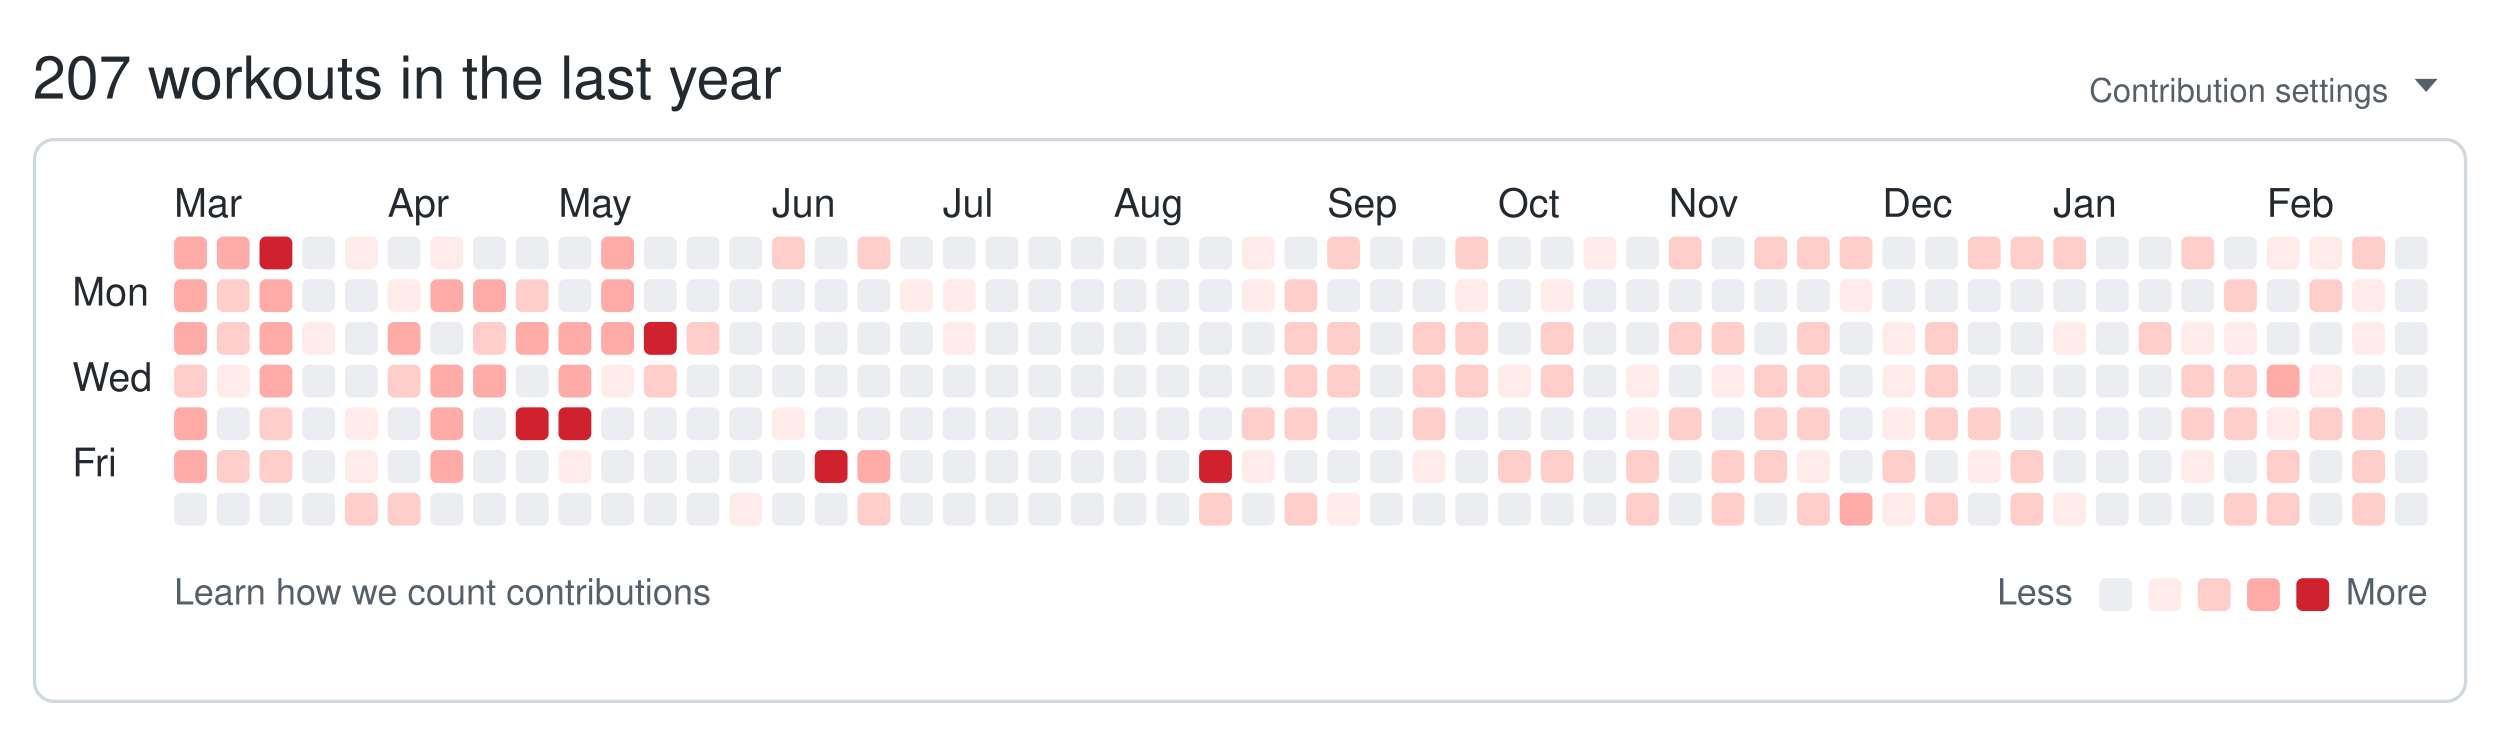
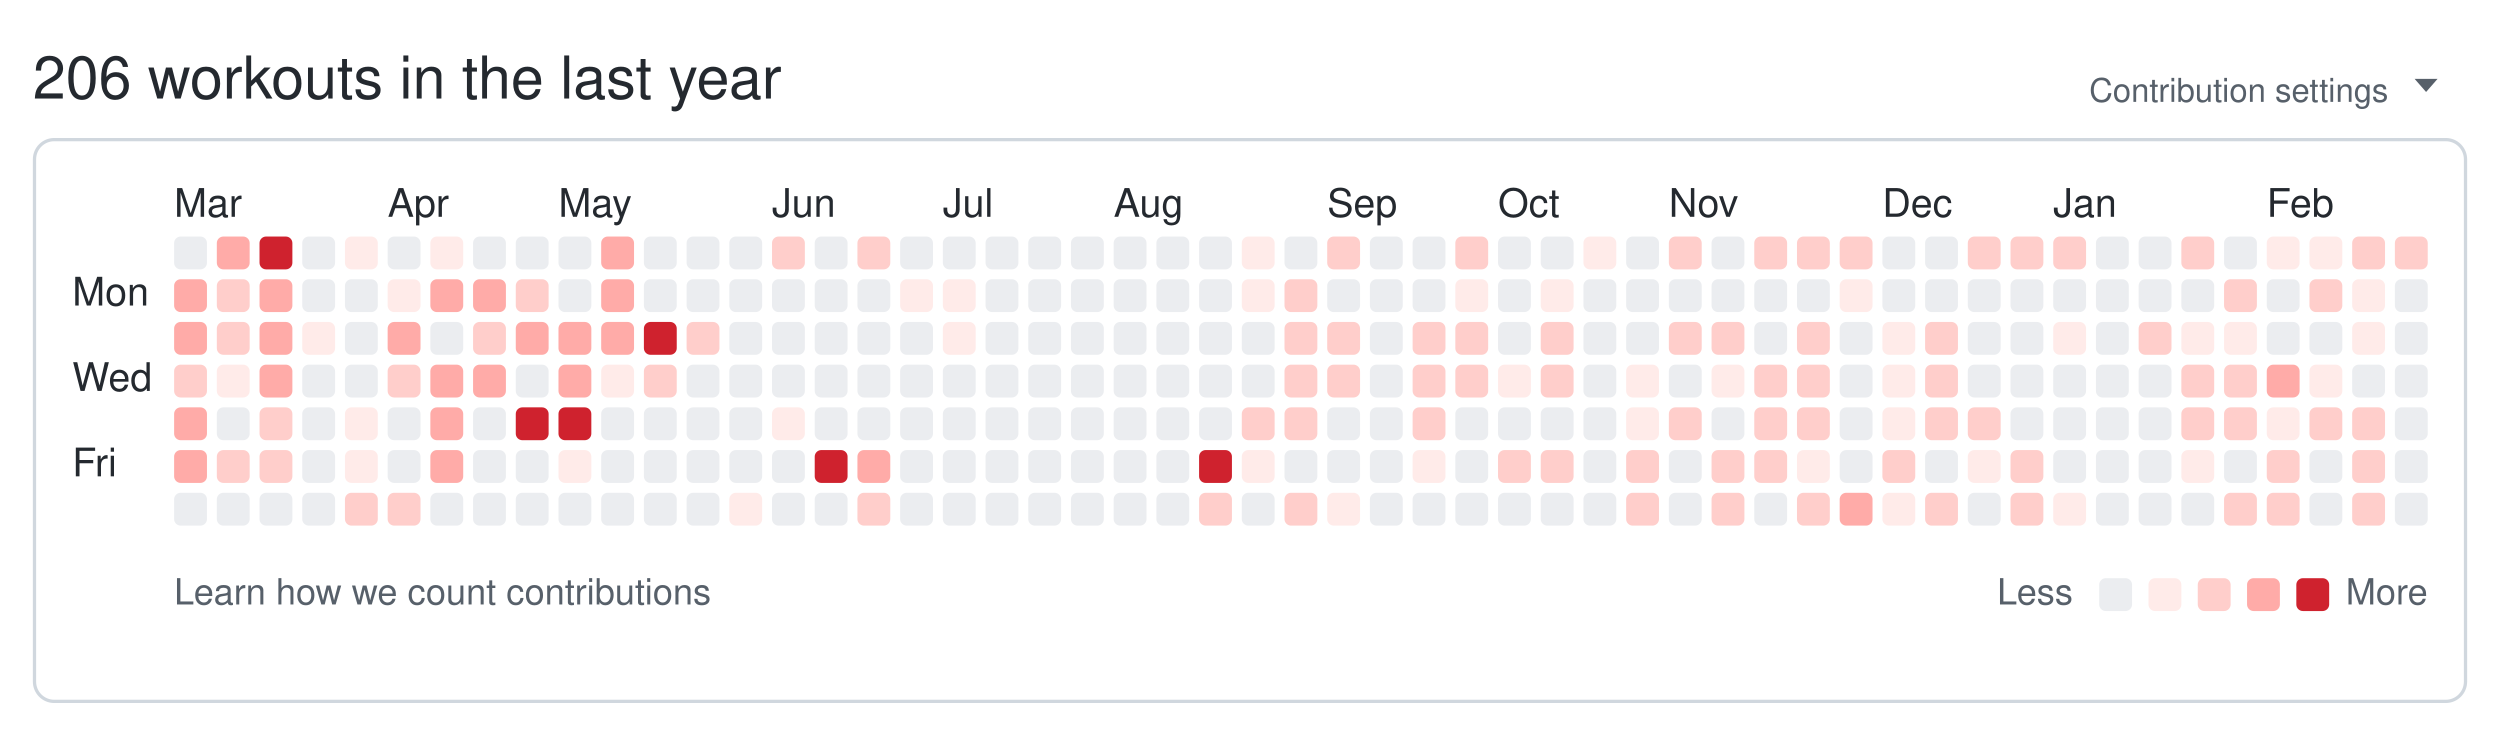
<svg xmlns="http://www.w3.org/2000/svg" width="761" height="224" viewBox="0 0 761 224" role="img" aria-labelledby="git-big-title">
-   <text class="summary" x="10" y="30" fill="#24292f" font-size="18" font-family="-apple-system,BlinkMacSystemFont,Segoe UI,Helvetica,Arial,sans-serif">207 workouts in the last year</text>
+   <text class="summary" x="10" y="30" fill="#24292f" font-size="18" font-family="-apple-system,BlinkMacSystemFont,Segoe UI,Helvetica,Arial,sans-serif">206 workouts in the last year</text>
  <text class="settings" x="727" y="31" text-anchor="end" fill="#57606a" font-size="10" font-family="-apple-system,BlinkMacSystemFont,Segoe UI,Helvetica,Arial,sans-serif">Contribution settings</text>
  <path class="settings-caret" d="M0 0h7l-3.5 4z" fill="#57606a" transform="translate(735,24)" />
  <rect class="card" x="10.5" y="42.5" width="740" height="171" rx="6" ry="6" fill="none" stroke="#d0d7de" />
  <text class="month" x="53" y="66" fill="#24292f" font-size="12" font-family="-apple-system,BlinkMacSystemFont,Segoe UI,Helvetica,Arial,sans-serif">Mar</text>
  <text class="month" x="118" y="66" fill="#24292f" font-size="12" font-family="-apple-system,BlinkMacSystemFont,Segoe UI,Helvetica,Arial,sans-serif">Apr</text>
  <text class="month" x="170" y="66" fill="#24292f" font-size="12" font-family="-apple-system,BlinkMacSystemFont,Segoe UI,Helvetica,Arial,sans-serif">May</text>
  <text class="month" x="235" y="66" fill="#24292f" font-size="12" font-family="-apple-system,BlinkMacSystemFont,Segoe UI,Helvetica,Arial,sans-serif">Jun</text>
  <text class="month" x="287" y="66" fill="#24292f" font-size="12" font-family="-apple-system,BlinkMacSystemFont,Segoe UI,Helvetica,Arial,sans-serif">Jul</text>
  <text class="month" x="339" y="66" fill="#24292f" font-size="12" font-family="-apple-system,BlinkMacSystemFont,Segoe UI,Helvetica,Arial,sans-serif">Aug</text>
  <text class="month" x="404" y="66" fill="#24292f" font-size="12" font-family="-apple-system,BlinkMacSystemFont,Segoe UI,Helvetica,Arial,sans-serif">Sep</text>
  <text class="month" x="456" y="66" fill="#24292f" font-size="12" font-family="-apple-system,BlinkMacSystemFont,Segoe UI,Helvetica,Arial,sans-serif">Oct</text>
  <text class="month" x="508" y="66" fill="#24292f" font-size="12" font-family="-apple-system,BlinkMacSystemFont,Segoe UI,Helvetica,Arial,sans-serif">Nov</text>
  <text class="month" x="573" y="66" fill="#24292f" font-size="12" font-family="-apple-system,BlinkMacSystemFont,Segoe UI,Helvetica,Arial,sans-serif">Dec</text>
  <text class="month" x="625" y="66" fill="#24292f" font-size="12" font-family="-apple-system,BlinkMacSystemFont,Segoe UI,Helvetica,Arial,sans-serif">Jan</text>
  <text class="month" x="690" y="66" fill="#24292f" font-size="12" font-family="-apple-system,BlinkMacSystemFont,Segoe UI,Helvetica,Arial,sans-serif">Feb</text>
  <text class="wday" x="22" y="93" fill="#24292f" font-size="12" font-family="-apple-system,BlinkMacSystemFont,Segoe UI,Helvetica,Arial,sans-serif">Mon</text>
  <text class="wday" x="22" y="119" fill="#24292f" font-size="12" font-family="-apple-system,BlinkMacSystemFont,Segoe UI,Helvetica,Arial,sans-serif">Wed</text>
  <text class="wday" x="22" y="145" fill="#24292f" font-size="12" font-family="-apple-system,BlinkMacSystemFont,Segoe UI,Helvetica,Arial,sans-serif">Fri</text>
  <g>
-     <rect class="day" width="10" height="10" x="53" y="72" rx="2" ry="2" data-date="2025-02-23" data-level="3" fill="#ffaba8" />
+     <rect class="day" width="10" height="10" x="53" y="72" rx="2" ry="2" data-date="2025-02-23" data-level="0" fill="#ebedf0" />
    <rect class="day" width="10" height="10" x="53" y="85" rx="2" ry="2" data-date="2025-02-24" data-level="3" fill="#ffaba8" />
    <rect class="day" width="10" height="10" x="53" y="98" rx="2" ry="2" data-date="2025-02-25" data-level="3" fill="#ffaba8" />
    <rect class="day" width="10" height="10" x="53" y="111" rx="2" ry="2" data-date="2025-02-26" data-level="2" fill="#ffcecb" />
    <rect class="day" width="10" height="10" x="53" y="124" rx="2" ry="2" data-date="2025-02-27" data-level="3" fill="#ffaba8" />
    <rect class="day" width="10" height="10" x="53" y="137" rx="2" ry="2" data-date="2025-02-28" data-level="3" fill="#ffaba8" />
    <rect class="day" width="10" height="10" x="53" y="150" rx="2" ry="2" data-date="2025-03-01" data-level="0" fill="#ebedf0" />
    <rect class="day" width="10" height="10" x="66" y="72" rx="2" ry="2" data-date="2025-03-02" data-level="3" fill="#ffaba8" />
    <rect class="day" width="10" height="10" x="66" y="85" rx="2" ry="2" data-date="2025-03-03" data-level="2" fill="#ffcecb" />
    <rect class="day" width="10" height="10" x="66" y="98" rx="2" ry="2" data-date="2025-03-04" data-level="2" fill="#ffcecb" />
    <rect class="day" width="10" height="10" x="66" y="111" rx="2" ry="2" data-date="2025-03-05" data-level="1" fill="#ffebe9" />
    <rect class="day" width="10" height="10" x="66" y="124" rx="2" ry="2" data-date="2025-03-06" data-level="0" fill="#ebedf0" />
    <rect class="day" width="10" height="10" x="66" y="137" rx="2" ry="2" data-date="2025-03-07" data-level="2" fill="#ffcecb" />
    <rect class="day" width="10" height="10" x="66" y="150" rx="2" ry="2" data-date="2025-03-08" data-level="0" fill="#ebedf0" />
    <rect class="day" width="10" height="10" x="79" y="72" rx="2" ry="2" data-date="2025-03-09" data-level="4" fill="#cf222e" />
    <rect class="day" width="10" height="10" x="79" y="85" rx="2" ry="2" data-date="2025-03-10" data-level="3" fill="#ffaba8" />
    <rect class="day" width="10" height="10" x="79" y="98" rx="2" ry="2" data-date="2025-03-11" data-level="3" fill="#ffaba8" />
    <rect class="day" width="10" height="10" x="79" y="111" rx="2" ry="2" data-date="2025-03-12" data-level="3" fill="#ffaba8" />
    <rect class="day" width="10" height="10" x="79" y="124" rx="2" ry="2" data-date="2025-03-13" data-level="2" fill="#ffcecb" />
    <rect class="day" width="10" height="10" x="79" y="137" rx="2" ry="2" data-date="2025-03-14" data-level="2" fill="#ffcecb" />
    <rect class="day" width="10" height="10" x="79" y="150" rx="2" ry="2" data-date="2025-03-15" data-level="0" fill="#ebedf0" />
    <rect class="day" width="10" height="10" x="92" y="72" rx="2" ry="2" data-date="2025-03-16" data-level="0" fill="#ebedf0" />
    <rect class="day" width="10" height="10" x="92" y="85" rx="2" ry="2" data-date="2025-03-17" data-level="0" fill="#ebedf0" />
    <rect class="day" width="10" height="10" x="92" y="98" rx="2" ry="2" data-date="2025-03-18" data-level="1" fill="#ffebe9" />
    <rect class="day" width="10" height="10" x="92" y="111" rx="2" ry="2" data-date="2025-03-19" data-level="0" fill="#ebedf0" />
    <rect class="day" width="10" height="10" x="92" y="124" rx="2" ry="2" data-date="2025-03-20" data-level="0" fill="#ebedf0" />
    <rect class="day" width="10" height="10" x="92" y="137" rx="2" ry="2" data-date="2025-03-21" data-level="0" fill="#ebedf0" />
    <rect class="day" width="10" height="10" x="92" y="150" rx="2" ry="2" data-date="2025-03-22" data-level="0" fill="#ebedf0" />
    <rect class="day" width="10" height="10" x="105" y="72" rx="2" ry="2" data-date="2025-03-23" data-level="1" fill="#ffebe9" />
    <rect class="day" width="10" height="10" x="105" y="85" rx="2" ry="2" data-date="2025-03-24" data-level="0" fill="#ebedf0" />
    <rect class="day" width="10" height="10" x="105" y="98" rx="2" ry="2" data-date="2025-03-25" data-level="0" fill="#ebedf0" />
    <rect class="day" width="10" height="10" x="105" y="111" rx="2" ry="2" data-date="2025-03-26" data-level="0" fill="#ebedf0" />
    <rect class="day" width="10" height="10" x="105" y="124" rx="2" ry="2" data-date="2025-03-27" data-level="1" fill="#ffebe9" />
    <rect class="day" width="10" height="10" x="105" y="137" rx="2" ry="2" data-date="2025-03-28" data-level="1" fill="#ffebe9" />
    <rect class="day" width="10" height="10" x="105" y="150" rx="2" ry="2" data-date="2025-03-29" data-level="2" fill="#ffcecb" />
    <rect class="day" width="10" height="10" x="118" y="72" rx="2" ry="2" data-date="2025-03-30" data-level="0" fill="#ebedf0" />
    <rect class="day" width="10" height="10" x="118" y="85" rx="2" ry="2" data-date="2025-03-31" data-level="1" fill="#ffebe9" />
    <rect class="day" width="10" height="10" x="118" y="98" rx="2" ry="2" data-date="2025-04-01" data-level="3" fill="#ffaba8" />
    <rect class="day" width="10" height="10" x="118" y="111" rx="2" ry="2" data-date="2025-04-02" data-level="2" fill="#ffcecb" />
    <rect class="day" width="10" height="10" x="118" y="124" rx="2" ry="2" data-date="2025-04-03" data-level="0" fill="#ebedf0" />
    <rect class="day" width="10" height="10" x="118" y="137" rx="2" ry="2" data-date="2025-04-04" data-level="0" fill="#ebedf0" />
    <rect class="day" width="10" height="10" x="118" y="150" rx="2" ry="2" data-date="2025-04-05" data-level="2" fill="#ffcecb" />
    <rect class="day" width="10" height="10" x="131" y="72" rx="2" ry="2" data-date="2025-04-06" data-level="1" fill="#ffebe9" />
    <rect class="day" width="10" height="10" x="131" y="85" rx="2" ry="2" data-date="2025-04-07" data-level="3" fill="#ffaba8" />
    <rect class="day" width="10" height="10" x="131" y="98" rx="2" ry="2" data-date="2025-04-08" data-level="0" fill="#ebedf0" />
    <rect class="day" width="10" height="10" x="131" y="111" rx="2" ry="2" data-date="2025-04-09" data-level="3" fill="#ffaba8" />
    <rect class="day" width="10" height="10" x="131" y="124" rx="2" ry="2" data-date="2025-04-10" data-level="3" fill="#ffaba8" />
    <rect class="day" width="10" height="10" x="131" y="137" rx="2" ry="2" data-date="2025-04-11" data-level="3" fill="#ffaba8" />
    <rect class="day" width="10" height="10" x="131" y="150" rx="2" ry="2" data-date="2025-04-12" data-level="0" fill="#ebedf0" />
    <rect class="day" width="10" height="10" x="144" y="72" rx="2" ry="2" data-date="2025-04-13" data-level="0" fill="#ebedf0" />
    <rect class="day" width="10" height="10" x="144" y="85" rx="2" ry="2" data-date="2025-04-14" data-level="3" fill="#ffaba8" />
    <rect class="day" width="10" height="10" x="144" y="98" rx="2" ry="2" data-date="2025-04-15" data-level="2" fill="#ffcecb" />
    <rect class="day" width="10" height="10" x="144" y="111" rx="2" ry="2" data-date="2025-04-16" data-level="3" fill="#ffaba8" />
    <rect class="day" width="10" height="10" x="144" y="124" rx="2" ry="2" data-date="2025-04-17" data-level="0" fill="#ebedf0" />
    <rect class="day" width="10" height="10" x="144" y="137" rx="2" ry="2" data-date="2025-04-18" data-level="0" fill="#ebedf0" />
    <rect class="day" width="10" height="10" x="144" y="150" rx="2" ry="2" data-date="2025-04-19" data-level="0" fill="#ebedf0" />
    <rect class="day" width="10" height="10" x="157" y="72" rx="2" ry="2" data-date="2025-04-20" data-level="0" fill="#ebedf0" />
    <rect class="day" width="10" height="10" x="157" y="85" rx="2" ry="2" data-date="2025-04-21" data-level="2" fill="#ffcecb" />
    <rect class="day" width="10" height="10" x="157" y="98" rx="2" ry="2" data-date="2025-04-22" data-level="3" fill="#ffaba8" />
    <rect class="day" width="10" height="10" x="157" y="111" rx="2" ry="2" data-date="2025-04-23" data-level="0" fill="#ebedf0" />
    <rect class="day" width="10" height="10" x="157" y="124" rx="2" ry="2" data-date="2025-04-24" data-level="4" fill="#cf222e" />
    <rect class="day" width="10" height="10" x="157" y="137" rx="2" ry="2" data-date="2025-04-25" data-level="0" fill="#ebedf0" />
    <rect class="day" width="10" height="10" x="157" y="150" rx="2" ry="2" data-date="2025-04-26" data-level="0" fill="#ebedf0" />
    <rect class="day" width="10" height="10" x="170" y="72" rx="2" ry="2" data-date="2025-04-27" data-level="0" fill="#ebedf0" />
    <rect class="day" width="10" height="10" x="170" y="85" rx="2" ry="2" data-date="2025-04-28" data-level="0" fill="#ebedf0" />
    <rect class="day" width="10" height="10" x="170" y="98" rx="2" ry="2" data-date="2025-04-29" data-level="3" fill="#ffaba8" />
    <rect class="day" width="10" height="10" x="170" y="111" rx="2" ry="2" data-date="2025-04-30" data-level="3" fill="#ffaba8" />
    <rect class="day" width="10" height="10" x="170" y="124" rx="2" ry="2" data-date="2025-05-01" data-level="4" fill="#cf222e" />
    <rect class="day" width="10" height="10" x="170" y="137" rx="2" ry="2" data-date="2025-05-02" data-level="1" fill="#ffebe9" />
    <rect class="day" width="10" height="10" x="170" y="150" rx="2" ry="2" data-date="2025-05-03" data-level="0" fill="#ebedf0" />
    <rect class="day" width="10" height="10" x="183" y="72" rx="2" ry="2" data-date="2025-05-04" data-level="3" fill="#ffaba8" />
    <rect class="day" width="10" height="10" x="183" y="85" rx="2" ry="2" data-date="2025-05-05" data-level="3" fill="#ffaba8" />
    <rect class="day" width="10" height="10" x="183" y="98" rx="2" ry="2" data-date="2025-05-06" data-level="3" fill="#ffaba8" />
    <rect class="day" width="10" height="10" x="183" y="111" rx="2" ry="2" data-date="2025-05-07" data-level="1" fill="#ffebe9" />
    <rect class="day" width="10" height="10" x="183" y="124" rx="2" ry="2" data-date="2025-05-08" data-level="0" fill="#ebedf0" />
    <rect class="day" width="10" height="10" x="183" y="137" rx="2" ry="2" data-date="2025-05-09" data-level="0" fill="#ebedf0" />
    <rect class="day" width="10" height="10" x="183" y="150" rx="2" ry="2" data-date="2025-05-10" data-level="0" fill="#ebedf0" />
    <rect class="day" width="10" height="10" x="196" y="72" rx="2" ry="2" data-date="2025-05-11" data-level="0" fill="#ebedf0" />
    <rect class="day" width="10" height="10" x="196" y="85" rx="2" ry="2" data-date="2025-05-12" data-level="0" fill="#ebedf0" />
    <rect class="day" width="10" height="10" x="196" y="98" rx="2" ry="2" data-date="2025-05-13" data-level="4" fill="#cf222e" />
    <rect class="day" width="10" height="10" x="196" y="111" rx="2" ry="2" data-date="2025-05-14" data-level="2" fill="#ffcecb" />
    <rect class="day" width="10" height="10" x="196" y="124" rx="2" ry="2" data-date="2025-05-15" data-level="0" fill="#ebedf0" />
    <rect class="day" width="10" height="10" x="196" y="137" rx="2" ry="2" data-date="2025-05-16" data-level="0" fill="#ebedf0" />
    <rect class="day" width="10" height="10" x="196" y="150" rx="2" ry="2" data-date="2025-05-17" data-level="0" fill="#ebedf0" />
    <rect class="day" width="10" height="10" x="209" y="72" rx="2" ry="2" data-date="2025-05-18" data-level="0" fill="#ebedf0" />
    <rect class="day" width="10" height="10" x="209" y="85" rx="2" ry="2" data-date="2025-05-19" data-level="0" fill="#ebedf0" />
    <rect class="day" width="10" height="10" x="209" y="98" rx="2" ry="2" data-date="2025-05-20" data-level="2" fill="#ffcecb" />
    <rect class="day" width="10" height="10" x="209" y="111" rx="2" ry="2" data-date="2025-05-21" data-level="0" fill="#ebedf0" />
    <rect class="day" width="10" height="10" x="209" y="124" rx="2" ry="2" data-date="2025-05-22" data-level="0" fill="#ebedf0" />
    <rect class="day" width="10" height="10" x="209" y="137" rx="2" ry="2" data-date="2025-05-23" data-level="0" fill="#ebedf0" />
    <rect class="day" width="10" height="10" x="209" y="150" rx="2" ry="2" data-date="2025-05-24" data-level="0" fill="#ebedf0" />
    <rect class="day" width="10" height="10" x="222" y="72" rx="2" ry="2" data-date="2025-05-25" data-level="0" fill="#ebedf0" />
    <rect class="day" width="10" height="10" x="222" y="85" rx="2" ry="2" data-date="2025-05-26" data-level="0" fill="#ebedf0" />
    <rect class="day" width="10" height="10" x="222" y="98" rx="2" ry="2" data-date="2025-05-27" data-level="0" fill="#ebedf0" />
    <rect class="day" width="10" height="10" x="222" y="111" rx="2" ry="2" data-date="2025-05-28" data-level="0" fill="#ebedf0" />
    <rect class="day" width="10" height="10" x="222" y="124" rx="2" ry="2" data-date="2025-05-29" data-level="0" fill="#ebedf0" />
    <rect class="day" width="10" height="10" x="222" y="137" rx="2" ry="2" data-date="2025-05-30" data-level="0" fill="#ebedf0" />
    <rect class="day" width="10" height="10" x="222" y="150" rx="2" ry="2" data-date="2025-05-31" data-level="1" fill="#ffebe9" />
    <rect class="day" width="10" height="10" x="235" y="72" rx="2" ry="2" data-date="2025-06-01" data-level="2" fill="#ffcecb" />
    <rect class="day" width="10" height="10" x="235" y="85" rx="2" ry="2" data-date="2025-06-02" data-level="0" fill="#ebedf0" />
    <rect class="day" width="10" height="10" x="235" y="98" rx="2" ry="2" data-date="2025-06-03" data-level="0" fill="#ebedf0" />
    <rect class="day" width="10" height="10" x="235" y="111" rx="2" ry="2" data-date="2025-06-04" data-level="0" fill="#ebedf0" />
    <rect class="day" width="10" height="10" x="235" y="124" rx="2" ry="2" data-date="2025-06-05" data-level="1" fill="#ffebe9" />
    <rect class="day" width="10" height="10" x="235" y="137" rx="2" ry="2" data-date="2025-06-06" data-level="0" fill="#ebedf0" />
    <rect class="day" width="10" height="10" x="235" y="150" rx="2" ry="2" data-date="2025-06-07" data-level="0" fill="#ebedf0" />
    <rect class="day" width="10" height="10" x="248" y="72" rx="2" ry="2" data-date="2025-06-08" data-level="0" fill="#ebedf0" />
    <rect class="day" width="10" height="10" x="248" y="85" rx="2" ry="2" data-date="2025-06-09" data-level="0" fill="#ebedf0" />
    <rect class="day" width="10" height="10" x="248" y="98" rx="2" ry="2" data-date="2025-06-10" data-level="0" fill="#ebedf0" />
    <rect class="day" width="10" height="10" x="248" y="111" rx="2" ry="2" data-date="2025-06-11" data-level="0" fill="#ebedf0" />
    <rect class="day" width="10" height="10" x="248" y="124" rx="2" ry="2" data-date="2025-06-12" data-level="0" fill="#ebedf0" />
    <rect class="day" width="10" height="10" x="248" y="137" rx="2" ry="2" data-date="2025-06-13" data-level="4" fill="#cf222e" />
    <rect class="day" width="10" height="10" x="248" y="150" rx="2" ry="2" data-date="2025-06-14" data-level="0" fill="#ebedf0" />
    <rect class="day" width="10" height="10" x="261" y="72" rx="2" ry="2" data-date="2025-06-15" data-level="2" fill="#ffcecb" />
    <rect class="day" width="10" height="10" x="261" y="85" rx="2" ry="2" data-date="2025-06-16" data-level="0" fill="#ebedf0" />
    <rect class="day" width="10" height="10" x="261" y="98" rx="2" ry="2" data-date="2025-06-17" data-level="0" fill="#ebedf0" />
    <rect class="day" width="10" height="10" x="261" y="111" rx="2" ry="2" data-date="2025-06-18" data-level="0" fill="#ebedf0" />
    <rect class="day" width="10" height="10" x="261" y="124" rx="2" ry="2" data-date="2025-06-19" data-level="0" fill="#ebedf0" />
    <rect class="day" width="10" height="10" x="261" y="137" rx="2" ry="2" data-date="2025-06-20" data-level="3" fill="#ffaba8" />
    <rect class="day" width="10" height="10" x="261" y="150" rx="2" ry="2" data-date="2025-06-21" data-level="2" fill="#ffcecb" />
    <rect class="day" width="10" height="10" x="274" y="72" rx="2" ry="2" data-date="2025-06-22" data-level="0" fill="#ebedf0" />
    <rect class="day" width="10" height="10" x="274" y="85" rx="2" ry="2" data-date="2025-06-23" data-level="1" fill="#ffebe9" />
    <rect class="day" width="10" height="10" x="274" y="98" rx="2" ry="2" data-date="2025-06-24" data-level="0" fill="#ebedf0" />
    <rect class="day" width="10" height="10" x="274" y="111" rx="2" ry="2" data-date="2025-06-25" data-level="0" fill="#ebedf0" />
    <rect class="day" width="10" height="10" x="274" y="124" rx="2" ry="2" data-date="2025-06-26" data-level="0" fill="#ebedf0" />
    <rect class="day" width="10" height="10" x="274" y="137" rx="2" ry="2" data-date="2025-06-27" data-level="0" fill="#ebedf0" />
    <rect class="day" width="10" height="10" x="274" y="150" rx="2" ry="2" data-date="2025-06-28" data-level="0" fill="#ebedf0" />
    <rect class="day" width="10" height="10" x="287" y="72" rx="2" ry="2" data-date="2025-06-29" data-level="0" fill="#ebedf0" />
    <rect class="day" width="10" height="10" x="287" y="85" rx="2" ry="2" data-date="2025-06-30" data-level="1" fill="#ffebe9" />
    <rect class="day" width="10" height="10" x="287" y="98" rx="2" ry="2" data-date="2025-07-01" data-level="1" fill="#ffebe9" />
    <rect class="day" width="10" height="10" x="287" y="111" rx="2" ry="2" data-date="2025-07-02" data-level="0" fill="#ebedf0" />
    <rect class="day" width="10" height="10" x="287" y="124" rx="2" ry="2" data-date="2025-07-03" data-level="0" fill="#ebedf0" />
    <rect class="day" width="10" height="10" x="287" y="137" rx="2" ry="2" data-date="2025-07-04" data-level="0" fill="#ebedf0" />
    <rect class="day" width="10" height="10" x="287" y="150" rx="2" ry="2" data-date="2025-07-05" data-level="0" fill="#ebedf0" />
    <rect class="day" width="10" height="10" x="300" y="72" rx="2" ry="2" data-date="2025-07-06" data-level="0" fill="#ebedf0" />
    <rect class="day" width="10" height="10" x="300" y="85" rx="2" ry="2" data-date="2025-07-07" data-level="0" fill="#ebedf0" />
    <rect class="day" width="10" height="10" x="300" y="98" rx="2" ry="2" data-date="2025-07-08" data-level="0" fill="#ebedf0" />
    <rect class="day" width="10" height="10" x="300" y="111" rx="2" ry="2" data-date="2025-07-09" data-level="0" fill="#ebedf0" />
    <rect class="day" width="10" height="10" x="300" y="124" rx="2" ry="2" data-date="2025-07-10" data-level="0" fill="#ebedf0" />
    <rect class="day" width="10" height="10" x="300" y="137" rx="2" ry="2" data-date="2025-07-11" data-level="0" fill="#ebedf0" />
    <rect class="day" width="10" height="10" x="300" y="150" rx="2" ry="2" data-date="2025-07-12" data-level="0" fill="#ebedf0" />
    <rect class="day" width="10" height="10" x="313" y="72" rx="2" ry="2" data-date="2025-07-13" data-level="0" fill="#ebedf0" />
    <rect class="day" width="10" height="10" x="313" y="85" rx="2" ry="2" data-date="2025-07-14" data-level="0" fill="#ebedf0" />
    <rect class="day" width="10" height="10" x="313" y="98" rx="2" ry="2" data-date="2025-07-15" data-level="0" fill="#ebedf0" />
    <rect class="day" width="10" height="10" x="313" y="111" rx="2" ry="2" data-date="2025-07-16" data-level="0" fill="#ebedf0" />
    <rect class="day" width="10" height="10" x="313" y="124" rx="2" ry="2" data-date="2025-07-17" data-level="0" fill="#ebedf0" />
    <rect class="day" width="10" height="10" x="313" y="137" rx="2" ry="2" data-date="2025-07-18" data-level="0" fill="#ebedf0" />
    <rect class="day" width="10" height="10" x="313" y="150" rx="2" ry="2" data-date="2025-07-19" data-level="0" fill="#ebedf0" />
    <rect class="day" width="10" height="10" x="326" y="72" rx="2" ry="2" data-date="2025-07-20" data-level="0" fill="#ebedf0" />
    <rect class="day" width="10" height="10" x="326" y="85" rx="2" ry="2" data-date="2025-07-21" data-level="0" fill="#ebedf0" />
    <rect class="day" width="10" height="10" x="326" y="98" rx="2" ry="2" data-date="2025-07-22" data-level="0" fill="#ebedf0" />
    <rect class="day" width="10" height="10" x="326" y="111" rx="2" ry="2" data-date="2025-07-23" data-level="0" fill="#ebedf0" />
    <rect class="day" width="10" height="10" x="326" y="124" rx="2" ry="2" data-date="2025-07-24" data-level="0" fill="#ebedf0" />
    <rect class="day" width="10" height="10" x="326" y="137" rx="2" ry="2" data-date="2025-07-25" data-level="0" fill="#ebedf0" />
    <rect class="day" width="10" height="10" x="326" y="150" rx="2" ry="2" data-date="2025-07-26" data-level="0" fill="#ebedf0" />
    <rect class="day" width="10" height="10" x="339" y="72" rx="2" ry="2" data-date="2025-07-27" data-level="0" fill="#ebedf0" />
    <rect class="day" width="10" height="10" x="339" y="85" rx="2" ry="2" data-date="2025-07-28" data-level="0" fill="#ebedf0" />
    <rect class="day" width="10" height="10" x="339" y="98" rx="2" ry="2" data-date="2025-07-29" data-level="0" fill="#ebedf0" />
    <rect class="day" width="10" height="10" x="339" y="111" rx="2" ry="2" data-date="2025-07-30" data-level="0" fill="#ebedf0" />
    <rect class="day" width="10" height="10" x="339" y="124" rx="2" ry="2" data-date="2025-07-31" data-level="0" fill="#ebedf0" />
    <rect class="day" width="10" height="10" x="339" y="137" rx="2" ry="2" data-date="2025-08-01" data-level="0" fill="#ebedf0" />
    <rect class="day" width="10" height="10" x="339" y="150" rx="2" ry="2" data-date="2025-08-02" data-level="0" fill="#ebedf0" />
    <rect class="day" width="10" height="10" x="352" y="72" rx="2" ry="2" data-date="2025-08-03" data-level="0" fill="#ebedf0" />
    <rect class="day" width="10" height="10" x="352" y="85" rx="2" ry="2" data-date="2025-08-04" data-level="0" fill="#ebedf0" />
    <rect class="day" width="10" height="10" x="352" y="98" rx="2" ry="2" data-date="2025-08-05" data-level="0" fill="#ebedf0" />
    <rect class="day" width="10" height="10" x="352" y="111" rx="2" ry="2" data-date="2025-08-06" data-level="0" fill="#ebedf0" />
    <rect class="day" width="10" height="10" x="352" y="124" rx="2" ry="2" data-date="2025-08-07" data-level="0" fill="#ebedf0" />
    <rect class="day" width="10" height="10" x="352" y="137" rx="2" ry="2" data-date="2025-08-08" data-level="0" fill="#ebedf0" />
    <rect class="day" width="10" height="10" x="352" y="150" rx="2" ry="2" data-date="2025-08-09" data-level="0" fill="#ebedf0" />
    <rect class="day" width="10" height="10" x="365" y="72" rx="2" ry="2" data-date="2025-08-10" data-level="0" fill="#ebedf0" />
    <rect class="day" width="10" height="10" x="365" y="85" rx="2" ry="2" data-date="2025-08-11" data-level="0" fill="#ebedf0" />
    <rect class="day" width="10" height="10" x="365" y="98" rx="2" ry="2" data-date="2025-08-12" data-level="0" fill="#ebedf0" />
    <rect class="day" width="10" height="10" x="365" y="111" rx="2" ry="2" data-date="2025-08-13" data-level="0" fill="#ebedf0" />
    <rect class="day" width="10" height="10" x="365" y="124" rx="2" ry="2" data-date="2025-08-14" data-level="0" fill="#ebedf0" />
    <rect class="day" width="10" height="10" x="365" y="137" rx="2" ry="2" data-date="2025-08-15" data-level="4" fill="#cf222e" />
    <rect class="day" width="10" height="10" x="365" y="150" rx="2" ry="2" data-date="2025-08-16" data-level="2" fill="#ffcecb" />
    <rect class="day" width="10" height="10" x="378" y="72" rx="2" ry="2" data-date="2025-08-17" data-level="1" fill="#ffebe9" />
    <rect class="day" width="10" height="10" x="378" y="85" rx="2" ry="2" data-date="2025-08-18" data-level="1" fill="#ffebe9" />
    <rect class="day" width="10" height="10" x="378" y="98" rx="2" ry="2" data-date="2025-08-19" data-level="0" fill="#ebedf0" />
    <rect class="day" width="10" height="10" x="378" y="111" rx="2" ry="2" data-date="2025-08-20" data-level="0" fill="#ebedf0" />
    <rect class="day" width="10" height="10" x="378" y="124" rx="2" ry="2" data-date="2025-08-21" data-level="2" fill="#ffcecb" />
    <rect class="day" width="10" height="10" x="378" y="137" rx="2" ry="2" data-date="2025-08-22" data-level="1" fill="#ffebe9" />
    <rect class="day" width="10" height="10" x="378" y="150" rx="2" ry="2" data-date="2025-08-23" data-level="0" fill="#ebedf0" />
    <rect class="day" width="10" height="10" x="391" y="72" rx="2" ry="2" data-date="2025-08-24" data-level="0" fill="#ebedf0" />
    <rect class="day" width="10" height="10" x="391" y="85" rx="2" ry="2" data-date="2025-08-25" data-level="2" fill="#ffcecb" />
    <rect class="day" width="10" height="10" x="391" y="98" rx="2" ry="2" data-date="2025-08-26" data-level="2" fill="#ffcecb" />
    <rect class="day" width="10" height="10" x="391" y="111" rx="2" ry="2" data-date="2025-08-27" data-level="2" fill="#ffcecb" />
    <rect class="day" width="10" height="10" x="391" y="124" rx="2" ry="2" data-date="2025-08-28" data-level="2" fill="#ffcecb" />
    <rect class="day" width="10" height="10" x="391" y="137" rx="2" ry="2" data-date="2025-08-29" data-level="0" fill="#ebedf0" />
    <rect class="day" width="10" height="10" x="391" y="150" rx="2" ry="2" data-date="2025-08-30" data-level="2" fill="#ffcecb" />
    <rect class="day" width="10" height="10" x="404" y="72" rx="2" ry="2" data-date="2025-08-31" data-level="2" fill="#ffcecb" />
    <rect class="day" width="10" height="10" x="404" y="85" rx="2" ry="2" data-date="2025-09-01" data-level="0" fill="#ebedf0" />
    <rect class="day" width="10" height="10" x="404" y="98" rx="2" ry="2" data-date="2025-09-02" data-level="2" fill="#ffcecb" />
    <rect class="day" width="10" height="10" x="404" y="111" rx="2" ry="2" data-date="2025-09-03" data-level="2" fill="#ffcecb" />
    <rect class="day" width="10" height="10" x="404" y="124" rx="2" ry="2" data-date="2025-09-04" data-level="0" fill="#ebedf0" />
    <rect class="day" width="10" height="10" x="404" y="137" rx="2" ry="2" data-date="2025-09-05" data-level="0" fill="#ebedf0" />
    <rect class="day" width="10" height="10" x="404" y="150" rx="2" ry="2" data-date="2025-09-06" data-level="1" fill="#ffebe9" />
    <rect class="day" width="10" height="10" x="417" y="72" rx="2" ry="2" data-date="2025-09-07" data-level="0" fill="#ebedf0" />
    <rect class="day" width="10" height="10" x="417" y="85" rx="2" ry="2" data-date="2025-09-08" data-level="0" fill="#ebedf0" />
    <rect class="day" width="10" height="10" x="417" y="98" rx="2" ry="2" data-date="2025-09-09" data-level="0" fill="#ebedf0" />
    <rect class="day" width="10" height="10" x="417" y="111" rx="2" ry="2" data-date="2025-09-10" data-level="0" fill="#ebedf0" />
    <rect class="day" width="10" height="10" x="417" y="124" rx="2" ry="2" data-date="2025-09-11" data-level="0" fill="#ebedf0" />
    <rect class="day" width="10" height="10" x="417" y="137" rx="2" ry="2" data-date="2025-09-12" data-level="0" fill="#ebedf0" />
    <rect class="day" width="10" height="10" x="417" y="150" rx="2" ry="2" data-date="2025-09-13" data-level="0" fill="#ebedf0" />
    <rect class="day" width="10" height="10" x="430" y="72" rx="2" ry="2" data-date="2025-09-14" data-level="0" fill="#ebedf0" />
    <rect class="day" width="10" height="10" x="430" y="85" rx="2" ry="2" data-date="2025-09-15" data-level="0" fill="#ebedf0" />
    <rect class="day" width="10" height="10" x="430" y="98" rx="2" ry="2" data-date="2025-09-16" data-level="2" fill="#ffcecb" />
    <rect class="day" width="10" height="10" x="430" y="111" rx="2" ry="2" data-date="2025-09-17" data-level="2" fill="#ffcecb" />
    <rect class="day" width="10" height="10" x="430" y="124" rx="2" ry="2" data-date="2025-09-18" data-level="2" fill="#ffcecb" />
    <rect class="day" width="10" height="10" x="430" y="137" rx="2" ry="2" data-date="2025-09-19" data-level="1" fill="#ffebe9" />
    <rect class="day" width="10" height="10" x="430" y="150" rx="2" ry="2" data-date="2025-09-20" data-level="0" fill="#ebedf0" />
    <rect class="day" width="10" height="10" x="443" y="72" rx="2" ry="2" data-date="2025-09-21" data-level="2" fill="#ffcecb" />
    <rect class="day" width="10" height="10" x="443" y="85" rx="2" ry="2" data-date="2025-09-22" data-level="1" fill="#ffebe9" />
    <rect class="day" width="10" height="10" x="443" y="98" rx="2" ry="2" data-date="2025-09-23" data-level="2" fill="#ffcecb" />
    <rect class="day" width="10" height="10" x="443" y="111" rx="2" ry="2" data-date="2025-09-24" data-level="2" fill="#ffcecb" />
    <rect class="day" width="10" height="10" x="443" y="124" rx="2" ry="2" data-date="2025-09-25" data-level="0" fill="#ebedf0" />
    <rect class="day" width="10" height="10" x="443" y="137" rx="2" ry="2" data-date="2025-09-26" data-level="0" fill="#ebedf0" />
    <rect class="day" width="10" height="10" x="443" y="150" rx="2" ry="2" data-date="2025-09-27" data-level="0" fill="#ebedf0" />
    <rect class="day" width="10" height="10" x="456" y="72" rx="2" ry="2" data-date="2025-09-28" data-level="0" fill="#ebedf0" />
    <rect class="day" width="10" height="10" x="456" y="85" rx="2" ry="2" data-date="2025-09-29" data-level="0" fill="#ebedf0" />
    <rect class="day" width="10" height="10" x="456" y="98" rx="2" ry="2" data-date="2025-09-30" data-level="0" fill="#ebedf0" />
    <rect class="day" width="10" height="10" x="456" y="111" rx="2" ry="2" data-date="2025-10-01" data-level="1" fill="#ffebe9" />
    <rect class="day" width="10" height="10" x="456" y="124" rx="2" ry="2" data-date="2025-10-02" data-level="0" fill="#ebedf0" />
    <rect class="day" width="10" height="10" x="456" y="137" rx="2" ry="2" data-date="2025-10-03" data-level="2" fill="#ffcecb" />
    <rect class="day" width="10" height="10" x="456" y="150" rx="2" ry="2" data-date="2025-10-04" data-level="0" fill="#ebedf0" />
    <rect class="day" width="10" height="10" x="469" y="72" rx="2" ry="2" data-date="2025-10-05" data-level="0" fill="#ebedf0" />
    <rect class="day" width="10" height="10" x="469" y="85" rx="2" ry="2" data-date="2025-10-06" data-level="1" fill="#ffebe9" />
    <rect class="day" width="10" height="10" x="469" y="98" rx="2" ry="2" data-date="2025-10-07" data-level="2" fill="#ffcecb" />
    <rect class="day" width="10" height="10" x="469" y="111" rx="2" ry="2" data-date="2025-10-08" data-level="2" fill="#ffcecb" />
    <rect class="day" width="10" height="10" x="469" y="124" rx="2" ry="2" data-date="2025-10-09" data-level="0" fill="#ebedf0" />
    <rect class="day" width="10" height="10" x="469" y="137" rx="2" ry="2" data-date="2025-10-10" data-level="2" fill="#ffcecb" />
    <rect class="day" width="10" height="10" x="469" y="150" rx="2" ry="2" data-date="2025-10-11" data-level="0" fill="#ebedf0" />
    <rect class="day" width="10" height="10" x="482" y="72" rx="2" ry="2" data-date="2025-10-12" data-level="1" fill="#ffebe9" />
    <rect class="day" width="10" height="10" x="482" y="85" rx="2" ry="2" data-date="2025-10-13" data-level="0" fill="#ebedf0" />
    <rect class="day" width="10" height="10" x="482" y="98" rx="2" ry="2" data-date="2025-10-14" data-level="0" fill="#ebedf0" />
    <rect class="day" width="10" height="10" x="482" y="111" rx="2" ry="2" data-date="2025-10-15" data-level="0" fill="#ebedf0" />
    <rect class="day" width="10" height="10" x="482" y="124" rx="2" ry="2" data-date="2025-10-16" data-level="0" fill="#ebedf0" />
    <rect class="day" width="10" height="10" x="482" y="137" rx="2" ry="2" data-date="2025-10-17" data-level="0" fill="#ebedf0" />
    <rect class="day" width="10" height="10" x="482" y="150" rx="2" ry="2" data-date="2025-10-18" data-level="0" fill="#ebedf0" />
    <rect class="day" width="10" height="10" x="495" y="72" rx="2" ry="2" data-date="2025-10-19" data-level="0" fill="#ebedf0" />
    <rect class="day" width="10" height="10" x="495" y="85" rx="2" ry="2" data-date="2025-10-20" data-level="0" fill="#ebedf0" />
    <rect class="day" width="10" height="10" x="495" y="98" rx="2" ry="2" data-date="2025-10-21" data-level="0" fill="#ebedf0" />
    <rect class="day" width="10" height="10" x="495" y="111" rx="2" ry="2" data-date="2025-10-22" data-level="1" fill="#ffebe9" />
    <rect class="day" width="10" height="10" x="495" y="124" rx="2" ry="2" data-date="2025-10-23" data-level="1" fill="#ffebe9" />
    <rect class="day" width="10" height="10" x="495" y="137" rx="2" ry="2" data-date="2025-10-24" data-level="2" fill="#ffcecb" />
    <rect class="day" width="10" height="10" x="495" y="150" rx="2" ry="2" data-date="2025-10-25" data-level="2" fill="#ffcecb" />
    <rect class="day" width="10" height="10" x="508" y="72" rx="2" ry="2" data-date="2025-10-26" data-level="2" fill="#ffcecb" />
    <rect class="day" width="10" height="10" x="508" y="85" rx="2" ry="2" data-date="2025-10-27" data-level="0" fill="#ebedf0" />
    <rect class="day" width="10" height="10" x="508" y="98" rx="2" ry="2" data-date="2025-10-28" data-level="2" fill="#ffcecb" />
    <rect class="day" width="10" height="10" x="508" y="111" rx="2" ry="2" data-date="2025-10-29" data-level="0" fill="#ebedf0" />
    <rect class="day" width="10" height="10" x="508" y="124" rx="2" ry="2" data-date="2025-10-30" data-level="2" fill="#ffcecb" />
    <rect class="day" width="10" height="10" x="508" y="137" rx="2" ry="2" data-date="2025-10-31" data-level="0" fill="#ebedf0" />
    <rect class="day" width="10" height="10" x="508" y="150" rx="2" ry="2" data-date="2025-11-01" data-level="0" fill="#ebedf0" />
    <rect class="day" width="10" height="10" x="521" y="72" rx="2" ry="2" data-date="2025-11-02" data-level="0" fill="#ebedf0" />
    <rect class="day" width="10" height="10" x="521" y="85" rx="2" ry="2" data-date="2025-11-03" data-level="0" fill="#ebedf0" />
    <rect class="day" width="10" height="10" x="521" y="98" rx="2" ry="2" data-date="2025-11-04" data-level="2" fill="#ffcecb" />
    <rect class="day" width="10" height="10" x="521" y="111" rx="2" ry="2" data-date="2025-11-05" data-level="1" fill="#ffebe9" />
    <rect class="day" width="10" height="10" x="521" y="124" rx="2" ry="2" data-date="2025-11-06" data-level="0" fill="#ebedf0" />
    <rect class="day" width="10" height="10" x="521" y="137" rx="2" ry="2" data-date="2025-11-07" data-level="2" fill="#ffcecb" />
    <rect class="day" width="10" height="10" x="521" y="150" rx="2" ry="2" data-date="2025-11-08" data-level="2" fill="#ffcecb" />
    <rect class="day" width="10" height="10" x="534" y="72" rx="2" ry="2" data-date="2025-11-09" data-level="2" fill="#ffcecb" />
    <rect class="day" width="10" height="10" x="534" y="85" rx="2" ry="2" data-date="2025-11-10" data-level="0" fill="#ebedf0" />
    <rect class="day" width="10" height="10" x="534" y="98" rx="2" ry="2" data-date="2025-11-11" data-level="0" fill="#ebedf0" />
    <rect class="day" width="10" height="10" x="534" y="111" rx="2" ry="2" data-date="2025-11-12" data-level="2" fill="#ffcecb" />
    <rect class="day" width="10" height="10" x="534" y="124" rx="2" ry="2" data-date="2025-11-13" data-level="2" fill="#ffcecb" />
    <rect class="day" width="10" height="10" x="534" y="137" rx="2" ry="2" data-date="2025-11-14" data-level="2" fill="#ffcecb" />
    <rect class="day" width="10" height="10" x="534" y="150" rx="2" ry="2" data-date="2025-11-15" data-level="0" fill="#ebedf0" />
    <rect class="day" width="10" height="10" x="547" y="72" rx="2" ry="2" data-date="2025-11-16" data-level="2" fill="#ffcecb" />
    <rect class="day" width="10" height="10" x="547" y="85" rx="2" ry="2" data-date="2025-11-17" data-level="0" fill="#ebedf0" />
    <rect class="day" width="10" height="10" x="547" y="98" rx="2" ry="2" data-date="2025-11-18" data-level="2" fill="#ffcecb" />
    <rect class="day" width="10" height="10" x="547" y="111" rx="2" ry="2" data-date="2025-11-19" data-level="2" fill="#ffcecb" />
    <rect class="day" width="10" height="10" x="547" y="124" rx="2" ry="2" data-date="2025-11-20" data-level="2" fill="#ffcecb" />
    <rect class="day" width="10" height="10" x="547" y="137" rx="2" ry="2" data-date="2025-11-21" data-level="1" fill="#ffebe9" />
    <rect class="day" width="10" height="10" x="547" y="150" rx="2" ry="2" data-date="2025-11-22" data-level="2" fill="#ffcecb" />
    <rect class="day" width="10" height="10" x="560" y="72" rx="2" ry="2" data-date="2025-11-23" data-level="2" fill="#ffcecb" />
    <rect class="day" width="10" height="10" x="560" y="85" rx="2" ry="2" data-date="2025-11-24" data-level="1" fill="#ffebe9" />
    <rect class="day" width="10" height="10" x="560" y="98" rx="2" ry="2" data-date="2025-11-25" data-level="0" fill="#ebedf0" />
    <rect class="day" width="10" height="10" x="560" y="111" rx="2" ry="2" data-date="2025-11-26" data-level="0" fill="#ebedf0" />
    <rect class="day" width="10" height="10" x="560" y="124" rx="2" ry="2" data-date="2025-11-27" data-level="0" fill="#ebedf0" />
    <rect class="day" width="10" height="10" x="560" y="137" rx="2" ry="2" data-date="2025-11-28" data-level="0" fill="#ebedf0" />
    <rect class="day" width="10" height="10" x="560" y="150" rx="2" ry="2" data-date="2025-11-29" data-level="3" fill="#ffaba8" />
    <rect class="day" width="10" height="10" x="573" y="72" rx="2" ry="2" data-date="2025-11-30" data-level="0" fill="#ebedf0" />
    <rect class="day" width="10" height="10" x="573" y="85" rx="2" ry="2" data-date="2025-12-01" data-level="0" fill="#ebedf0" />
    <rect class="day" width="10" height="10" x="573" y="98" rx="2" ry="2" data-date="2025-12-02" data-level="1" fill="#ffebe9" />
    <rect class="day" width="10" height="10" x="573" y="111" rx="2" ry="2" data-date="2025-12-03" data-level="1" fill="#ffebe9" />
    <rect class="day" width="10" height="10" x="573" y="124" rx="2" ry="2" data-date="2025-12-04" data-level="1" fill="#ffebe9" />
    <rect class="day" width="10" height="10" x="573" y="137" rx="2" ry="2" data-date="2025-12-05" data-level="2" fill="#ffcecb" />
    <rect class="day" width="10" height="10" x="573" y="150" rx="2" ry="2" data-date="2025-12-06" data-level="1" fill="#ffebe9" />
    <rect class="day" width="10" height="10" x="586" y="72" rx="2" ry="2" data-date="2025-12-07" data-level="0" fill="#ebedf0" />
    <rect class="day" width="10" height="10" x="586" y="85" rx="2" ry="2" data-date="2025-12-08" data-level="0" fill="#ebedf0" />
    <rect class="day" width="10" height="10" x="586" y="98" rx="2" ry="2" data-date="2025-12-09" data-level="2" fill="#ffcecb" />
    <rect class="day" width="10" height="10" x="586" y="111" rx="2" ry="2" data-date="2025-12-10" data-level="2" fill="#ffcecb" />
    <rect class="day" width="10" height="10" x="586" y="124" rx="2" ry="2" data-date="2025-12-11" data-level="2" fill="#ffcecb" />
    <rect class="day" width="10" height="10" x="586" y="137" rx="2" ry="2" data-date="2025-12-12" data-level="0" fill="#ebedf0" />
    <rect class="day" width="10" height="10" x="586" y="150" rx="2" ry="2" data-date="2025-12-13" data-level="2" fill="#ffcecb" />
    <rect class="day" width="10" height="10" x="599" y="72" rx="2" ry="2" data-date="2025-12-14" data-level="2" fill="#ffcecb" />
    <rect class="day" width="10" height="10" x="599" y="85" rx="2" ry="2" data-date="2025-12-15" data-level="0" fill="#ebedf0" />
    <rect class="day" width="10" height="10" x="599" y="98" rx="2" ry="2" data-date="2025-12-16" data-level="0" fill="#ebedf0" />
    <rect class="day" width="10" height="10" x="599" y="111" rx="2" ry="2" data-date="2025-12-17" data-level="0" fill="#ebedf0" />
    <rect class="day" width="10" height="10" x="599" y="124" rx="2" ry="2" data-date="2025-12-18" data-level="2" fill="#ffcecb" />
    <rect class="day" width="10" height="10" x="599" y="137" rx="2" ry="2" data-date="2025-12-19" data-level="1" fill="#ffebe9" />
    <rect class="day" width="10" height="10" x="599" y="150" rx="2" ry="2" data-date="2025-12-20" data-level="0" fill="#ebedf0" />
    <rect class="day" width="10" height="10" x="612" y="72" rx="2" ry="2" data-date="2025-12-21" data-level="2" fill="#ffcecb" />
    <rect class="day" width="10" height="10" x="612" y="85" rx="2" ry="2" data-date="2025-12-22" data-level="0" fill="#ebedf0" />
    <rect class="day" width="10" height="10" x="612" y="98" rx="2" ry="2" data-date="2025-12-23" data-level="0" fill="#ebedf0" />
    <rect class="day" width="10" height="10" x="612" y="111" rx="2" ry="2" data-date="2025-12-24" data-level="0" fill="#ebedf0" />
    <rect class="day" width="10" height="10" x="612" y="124" rx="2" ry="2" data-date="2025-12-25" data-level="0" fill="#ebedf0" />
    <rect class="day" width="10" height="10" x="612" y="137" rx="2" ry="2" data-date="2025-12-26" data-level="2" fill="#ffcecb" />
    <rect class="day" width="10" height="10" x="612" y="150" rx="2" ry="2" data-date="2025-12-27" data-level="2" fill="#ffcecb" />
    <rect class="day" width="10" height="10" x="625" y="72" rx="2" ry="2" data-date="2025-12-28" data-level="2" fill="#ffcecb" />
    <rect class="day" width="10" height="10" x="625" y="85" rx="2" ry="2" data-date="2025-12-29" data-level="0" fill="#ebedf0" />
    <rect class="day" width="10" height="10" x="625" y="98" rx="2" ry="2" data-date="2025-12-30" data-level="1" fill="#ffebe9" />
    <rect class="day" width="10" height="10" x="625" y="111" rx="2" ry="2" data-date="2025-12-31" data-level="0" fill="#ebedf0" />
    <rect class="day" width="10" height="10" x="625" y="124" rx="2" ry="2" data-date="2026-01-01" data-level="0" fill="#ebedf0" />
    <rect class="day" width="10" height="10" x="625" y="137" rx="2" ry="2" data-date="2026-01-02" data-level="0" fill="#ebedf0" />
    <rect class="day" width="10" height="10" x="625" y="150" rx="2" ry="2" data-date="2026-01-03" data-level="1" fill="#ffebe9" />
    <rect class="day" width="10" height="10" x="638" y="72" rx="2" ry="2" data-date="2026-01-04" data-level="0" fill="#ebedf0" />
    <rect class="day" width="10" height="10" x="638" y="85" rx="2" ry="2" data-date="2026-01-05" data-level="0" fill="#ebedf0" />
    <rect class="day" width="10" height="10" x="638" y="98" rx="2" ry="2" data-date="2026-01-06" data-level="0" fill="#ebedf0" />
    <rect class="day" width="10" height="10" x="638" y="111" rx="2" ry="2" data-date="2026-01-07" data-level="0" fill="#ebedf0" />
    <rect class="day" width="10" height="10" x="638" y="124" rx="2" ry="2" data-date="2026-01-08" data-level="0" fill="#ebedf0" />
    <rect class="day" width="10" height="10" x="638" y="137" rx="2" ry="2" data-date="2026-01-09" data-level="0" fill="#ebedf0" />
    <rect class="day" width="10" height="10" x="638" y="150" rx="2" ry="2" data-date="2026-01-10" data-level="0" fill="#ebedf0" />
    <rect class="day" width="10" height="10" x="651" y="72" rx="2" ry="2" data-date="2026-01-11" data-level="0" fill="#ebedf0" />
    <rect class="day" width="10" height="10" x="651" y="85" rx="2" ry="2" data-date="2026-01-12" data-level="0" fill="#ebedf0" />
    <rect class="day" width="10" height="10" x="651" y="98" rx="2" ry="2" data-date="2026-01-13" data-level="2" fill="#ffcecb" />
    <rect class="day" width="10" height="10" x="651" y="111" rx="2" ry="2" data-date="2026-01-14" data-level="0" fill="#ebedf0" />
    <rect class="day" width="10" height="10" x="651" y="124" rx="2" ry="2" data-date="2026-01-15" data-level="0" fill="#ebedf0" />
    <rect class="day" width="10" height="10" x="651" y="137" rx="2" ry="2" data-date="2026-01-16" data-level="0" fill="#ebedf0" />
    <rect class="day" width="10" height="10" x="651" y="150" rx="2" ry="2" data-date="2026-01-17" data-level="0" fill="#ebedf0" />
    <rect class="day" width="10" height="10" x="664" y="72" rx="2" ry="2" data-date="2026-01-18" data-level="2" fill="#ffcecb" />
    <rect class="day" width="10" height="10" x="664" y="85" rx="2" ry="2" data-date="2026-01-19" data-level="0" fill="#ebedf0" />
    <rect class="day" width="10" height="10" x="664" y="98" rx="2" ry="2" data-date="2026-01-20" data-level="1" fill="#ffebe9" />
    <rect class="day" width="10" height="10" x="664" y="111" rx="2" ry="2" data-date="2026-01-21" data-level="2" fill="#ffcecb" />
    <rect class="day" width="10" height="10" x="664" y="124" rx="2" ry="2" data-date="2026-01-22" data-level="2" fill="#ffcecb" />
    <rect class="day" width="10" height="10" x="664" y="137" rx="2" ry="2" data-date="2026-01-23" data-level="1" fill="#ffebe9" />
    <rect class="day" width="10" height="10" x="664" y="150" rx="2" ry="2" data-date="2026-01-24" data-level="0" fill="#ebedf0" />
    <rect class="day" width="10" height="10" x="677" y="72" rx="2" ry="2" data-date="2026-01-25" data-level="0" fill="#ebedf0" />
    <rect class="day" width="10" height="10" x="677" y="85" rx="2" ry="2" data-date="2026-01-26" data-level="2" fill="#ffcecb" />
    <rect class="day" width="10" height="10" x="677" y="98" rx="2" ry="2" data-date="2026-01-27" data-level="1" fill="#ffebe9" />
    <rect class="day" width="10" height="10" x="677" y="111" rx="2" ry="2" data-date="2026-01-28" data-level="2" fill="#ffcecb" />
    <rect class="day" width="10" height="10" x="677" y="124" rx="2" ry="2" data-date="2026-01-29" data-level="2" fill="#ffcecb" />
    <rect class="day" width="10" height="10" x="677" y="137" rx="2" ry="2" data-date="2026-01-30" data-level="0" fill="#ebedf0" />
    <rect class="day" width="10" height="10" x="677" y="150" rx="2" ry="2" data-date="2026-01-31" data-level="2" fill="#ffcecb" />
    <rect class="day" width="10" height="10" x="690" y="72" rx="2" ry="2" data-date="2026-02-01" data-level="1" fill="#ffebe9" />
    <rect class="day" width="10" height="10" x="690" y="85" rx="2" ry="2" data-date="2026-02-02" data-level="0" fill="#ebedf0" />
    <rect class="day" width="10" height="10" x="690" y="98" rx="2" ry="2" data-date="2026-02-03" data-level="0" fill="#ebedf0" />
    <rect class="day" width="10" height="10" x="690" y="111" rx="2" ry="2" data-date="2026-02-04" data-level="3" fill="#ffaba8" />
    <rect class="day" width="10" height="10" x="690" y="124" rx="2" ry="2" data-date="2026-02-05" data-level="1" fill="#ffebe9" />
    <rect class="day" width="10" height="10" x="690" y="137" rx="2" ry="2" data-date="2026-02-06" data-level="2" fill="#ffcecb" />
    <rect class="day" width="10" height="10" x="690" y="150" rx="2" ry="2" data-date="2026-02-07" data-level="2" fill="#ffcecb" />
    <rect class="day" width="10" height="10" x="703" y="72" rx="2" ry="2" data-date="2026-02-08" data-level="1" fill="#ffebe9" />
    <rect class="day" width="10" height="10" x="703" y="85" rx="2" ry="2" data-date="2026-02-09" data-level="2" fill="#ffcecb" />
    <rect class="day" width="10" height="10" x="703" y="98" rx="2" ry="2" data-date="2026-02-10" data-level="0" fill="#ebedf0" />
    <rect class="day" width="10" height="10" x="703" y="111" rx="2" ry="2" data-date="2026-02-11" data-level="1" fill="#ffebe9" />
    <rect class="day" width="10" height="10" x="703" y="124" rx="2" ry="2" data-date="2026-02-12" data-level="2" fill="#ffcecb" />
    <rect class="day" width="10" height="10" x="703" y="137" rx="2" ry="2" data-date="2026-02-13" data-level="0" fill="#ebedf0" />
    <rect class="day" width="10" height="10" x="703" y="150" rx="2" ry="2" data-date="2026-02-14" data-level="0" fill="#ebedf0" />
    <rect class="day" width="10" height="10" x="716" y="72" rx="2" ry="2" data-date="2026-02-15" data-level="2" fill="#ffcecb" />
    <rect class="day" width="10" height="10" x="716" y="85" rx="2" ry="2" data-date="2026-02-16" data-level="1" fill="#ffebe9" />
    <rect class="day" width="10" height="10" x="716" y="98" rx="2" ry="2" data-date="2026-02-17" data-level="1" fill="#ffebe9" />
    <rect class="day" width="10" height="10" x="716" y="111" rx="2" ry="2" data-date="2026-02-18" data-level="0" fill="#ebedf0" />
    <rect class="day" width="10" height="10" x="716" y="124" rx="2" ry="2" data-date="2026-02-19" data-level="2" fill="#ffcecb" />
    <rect class="day" width="10" height="10" x="716" y="137" rx="2" ry="2" data-date="2026-02-20" data-level="2" fill="#ffcecb" />
    <rect class="day" width="10" height="10" x="716" y="150" rx="2" ry="2" data-date="2026-02-21" data-level="2" fill="#ffcecb" />
-     <rect class="day" width="10" height="10" x="729" y="72" rx="2" ry="2" data-date="2026-02-22" data-level="0" fill="#ebedf0" />
+     <rect class="day" width="10" height="10" x="729" y="72" rx="2" ry="2" data-date="2026-02-22" data-level="2" fill="#ffcecb" />
    <rect class="day" width="10" height="10" x="729" y="85" rx="2" ry="2" data-date="2026-02-23" data-level="0" fill="#ebedf0" />
    <rect class="day" width="10" height="10" x="729" y="98" rx="2" ry="2" data-date="2026-02-24" data-level="0" fill="#ebedf0" />
    <rect class="day" width="10" height="10" x="729" y="111" rx="2" ry="2" data-date="2026-02-25" data-level="0" fill="#ebedf0" />
    <rect class="day" width="10" height="10" x="729" y="124" rx="2" ry="2" data-date="2026-02-26" data-level="0" fill="#ebedf0" />
    <rect class="day" width="10" height="10" x="729" y="137" rx="2" ry="2" data-date="2026-02-27" data-level="0" fill="#ebedf0" />
    <rect class="day" width="10" height="10" x="729" y="150" rx="2" ry="2" data-date="2026-02-28" data-level="0" fill="#ebedf0" />
  </g>
  <text class="help-link" x="53" y="184" fill="#57606a" font-size="11" font-family="-apple-system,BlinkMacSystemFont,Segoe UI,Helvetica,Arial,sans-serif">Learn how we count contributions</text>
  <text class="legend-less" x="631" y="184" text-anchor="end" fill="#57606a" font-size="11" font-family="-apple-system,BlinkMacSystemFont,Segoe UI,Helvetica,Arial,sans-serif">Less</text>
  <rect class="legend-swatch" x="639" y="176" width="10" height="10" rx="2" ry="2" fill="#ebedf0" />
  <rect class="legend-swatch" x="654" y="176" width="10" height="10" rx="2" ry="2" fill="#ffebe9" />
  <rect class="legend-swatch" x="669" y="176" width="10" height="10" rx="2" ry="2" fill="#ffcecb" />
  <rect class="legend-swatch" x="684" y="176" width="10" height="10" rx="2" ry="2" fill="#ffaba8" />
  <rect class="legend-swatch" x="699" y="176" width="10" height="10" rx="2" ry="2" fill="#cf222e" />
  <text class="legend-more" x="739" y="184" text-anchor="end" fill="#57606a" font-size="11" font-family="-apple-system,BlinkMacSystemFont,Segoe UI,Helvetica,Arial,sans-serif">More</text>
</svg>
